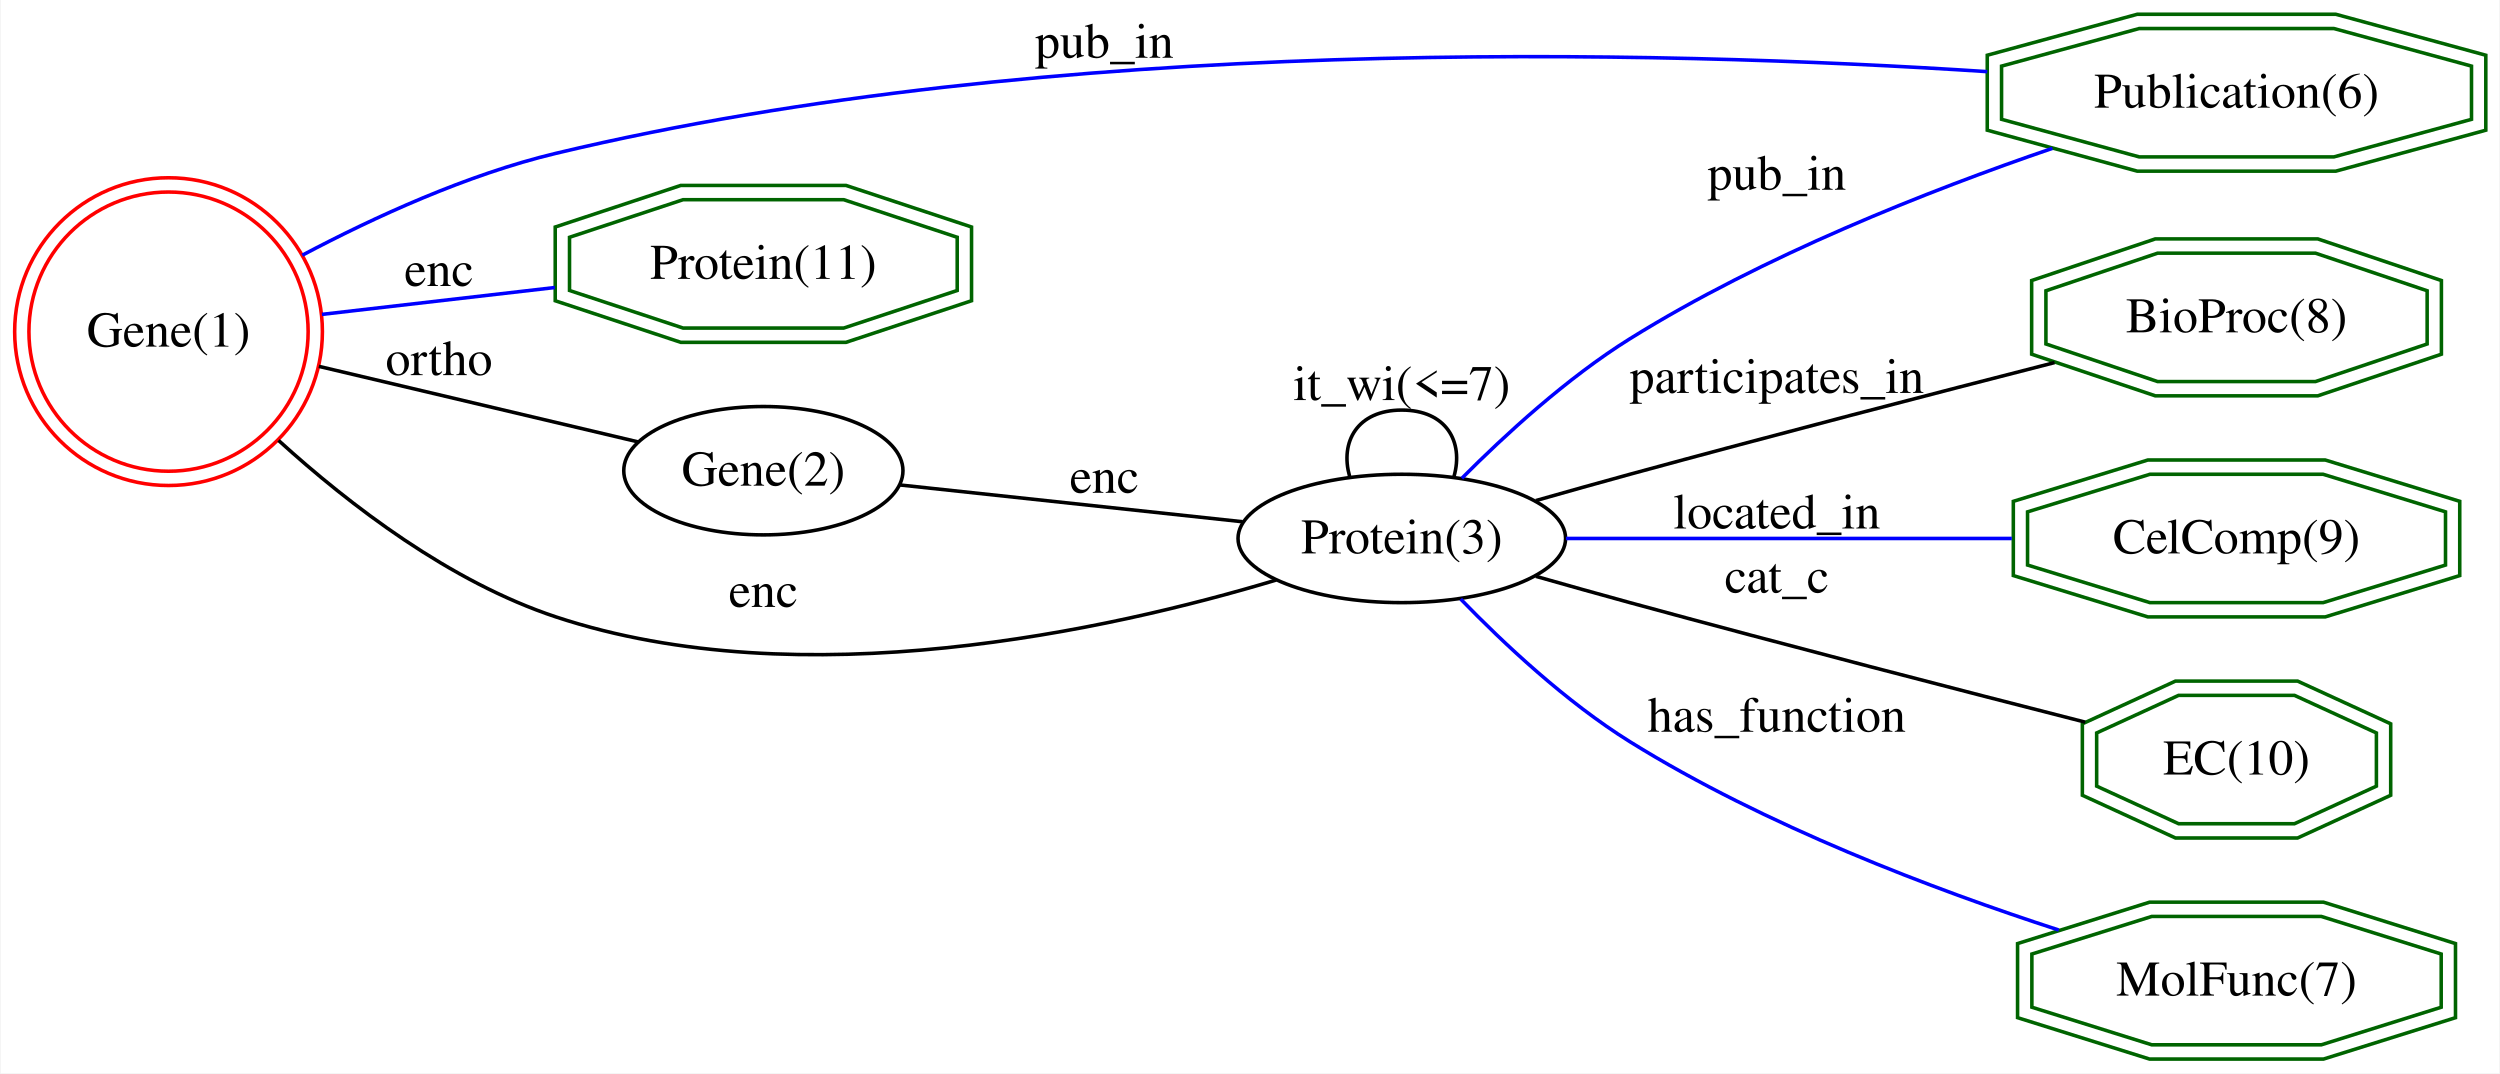
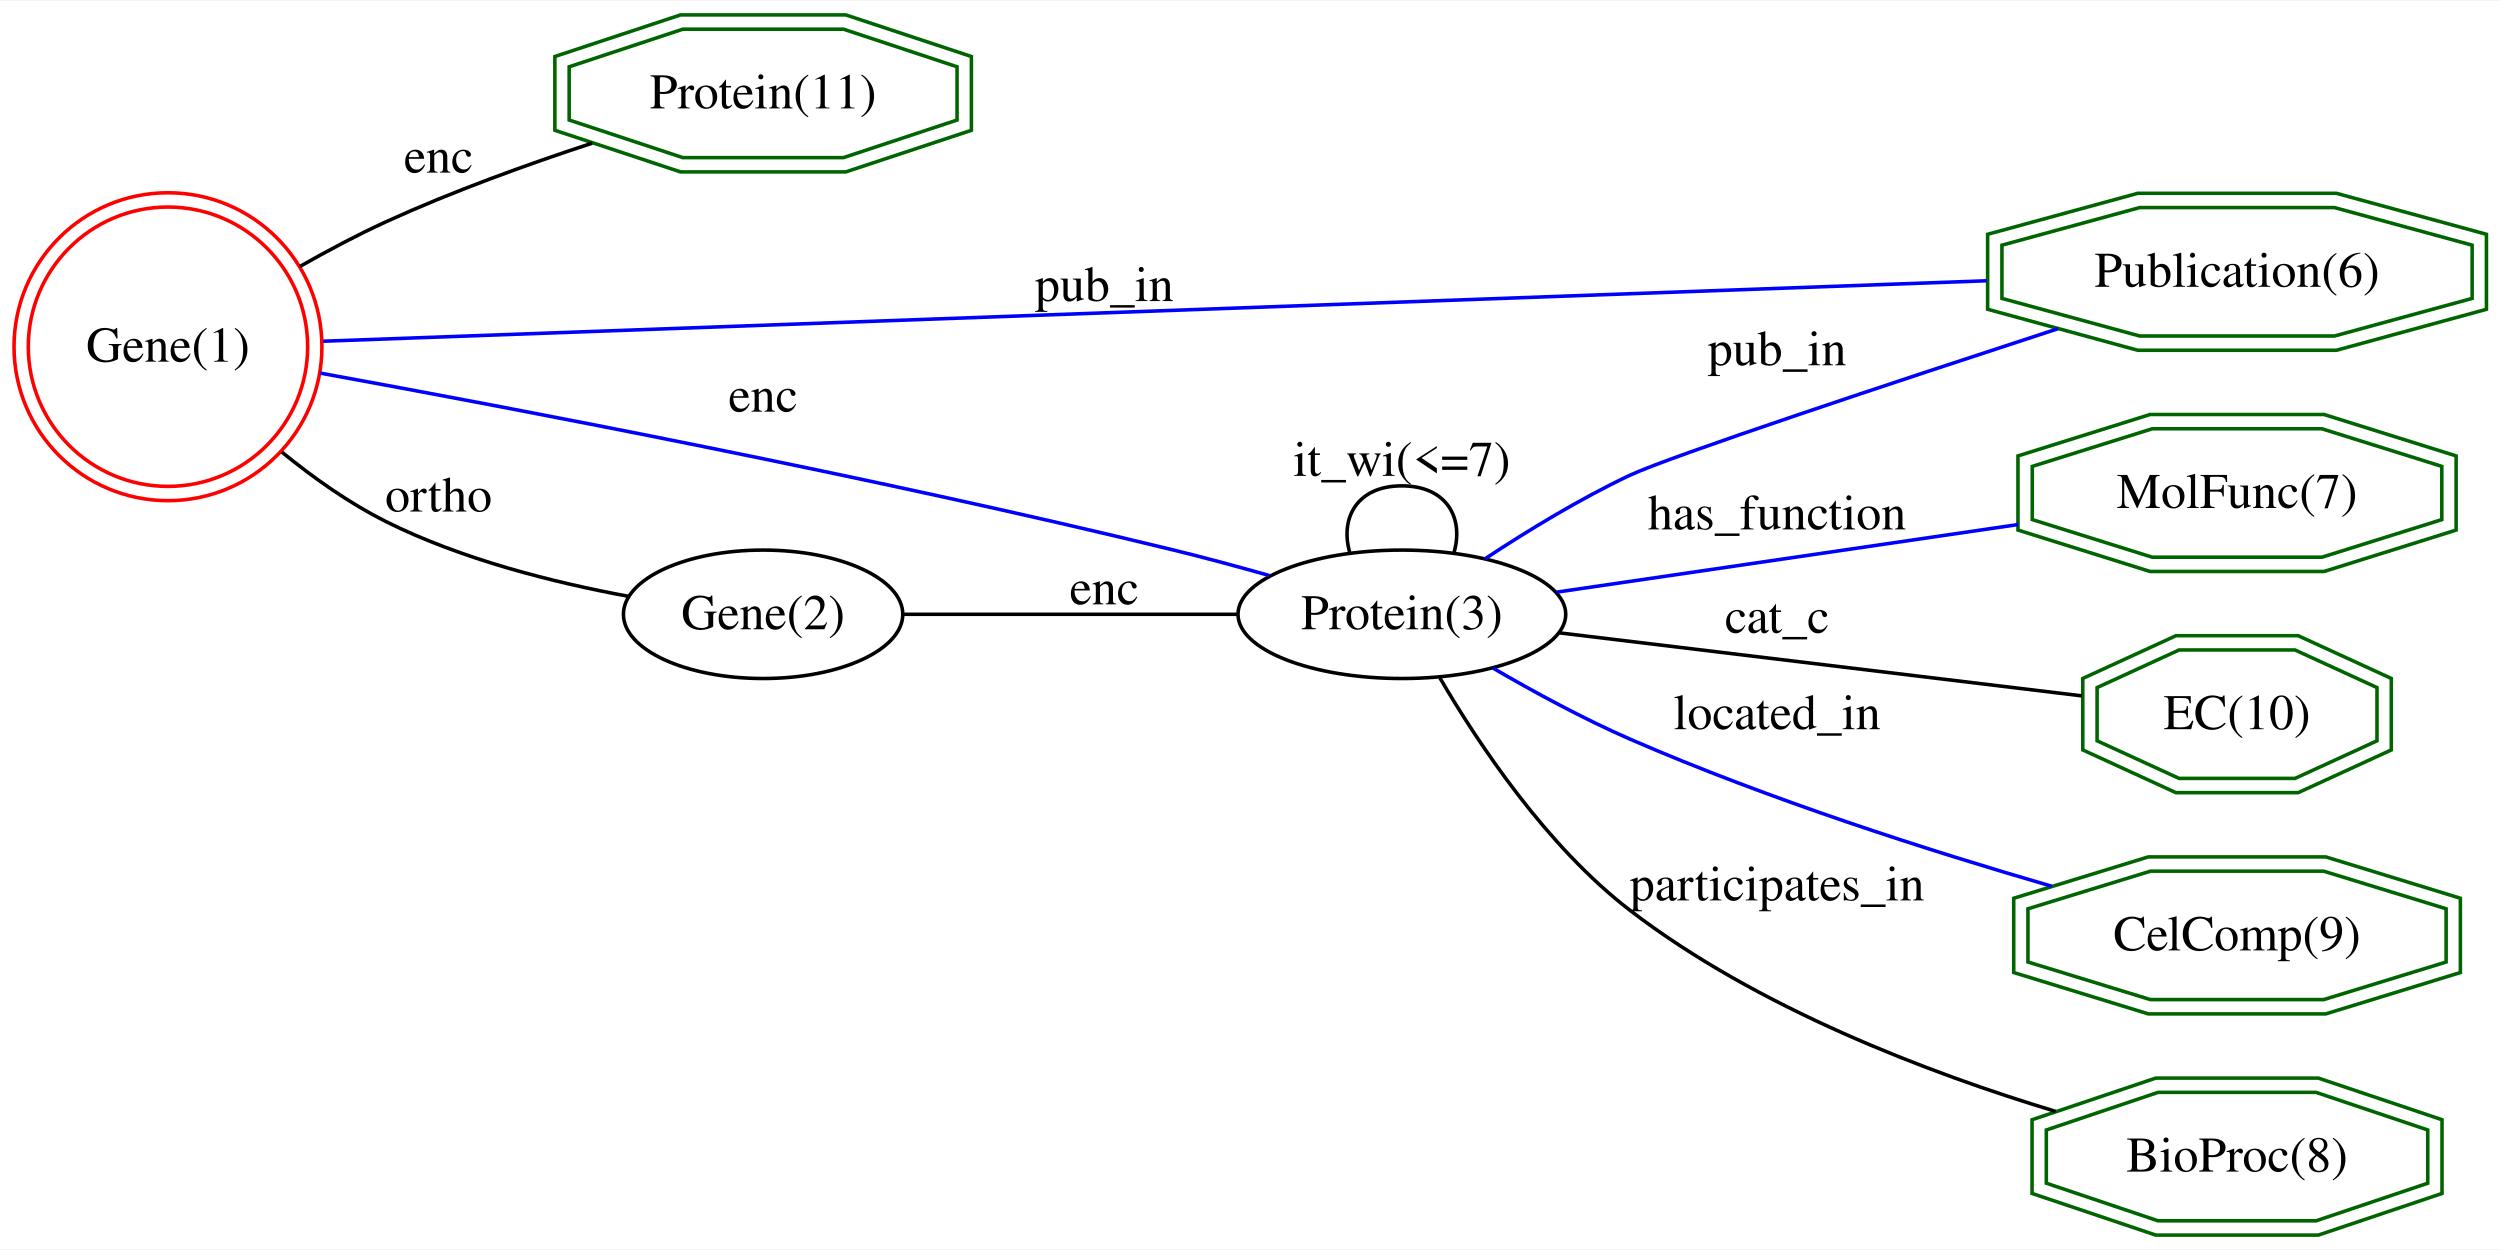
- <svg xmlns="http://www.w3.org/2000/svg" width="934px" height="401px" viewBox="0.00 0.00 700.72 301.00">
-   <g id="graph0" class="graph" transform=" rotate(0) translate(4 297)">
-     <polygon fill="white" stroke="transparent" points="-4,4 -4,-297 696.72,-297 696.72,4 -4,4" />
+ <svg xmlns="http://www.w3.org/2000/svg" width="934px" height="467px" viewBox="0.00 0.00 700.72 350.00">
+   <g id="graph0" class="graph" transform=" rotate(0) translate(4 346)">
+     <polygon fill="white" stroke="transparent" points="-4,4 -4,-346 696.72,-346 696.72,4 -4,4" />
    <g id="node1" class="node">
-       <polygon fill="none" stroke="darkgreen" points="676.47,-200.54 676.47,-215.46 645.16,-226 600.87,-226 569.56,-215.46 569.56,-200.54 600.87,-190 645.16,-190 676.47,-200.54" />
-       <polygon fill="none" stroke="darkgreen" points="680.47,-197.67 680.47,-218.33 645.81,-230 600.22,-230 565.56,-218.33 565.56,-197.67 600.22,-186 645.81,-186 680.47,-197.67" />
-       <text text-anchor="middle" x="623.02" y="-203.8" font-family="Times,serif" font-size="14.00">BioProc(8)</text>
+       <polygon fill="none" stroke="darkgreen" points="680.41,-200.54 680.41,-215.46 646.79,-226 599.24,-226 565.62,-215.46 565.62,-200.54 599.24,-190 646.79,-190 680.41,-200.54" />
+       <polygon fill="none" stroke="darkgreen" points="684.42,-197.61 684.42,-218.39 647.4,-230 598.63,-230 561.61,-218.39 561.61,-197.61 598.63,-186 647.4,-186 684.42,-197.61" />
+       <text text-anchor="middle" x="623.02" y="-203.8" font-family="Times,serif" font-size="14.00">MolFunc(7)</text>
    </g>
    <g id="node2" class="node">
-       <polygon fill="none" stroke="darkgreen" points="681.62,-138.54 681.62,-153.46 647.29,-164 598.74,-164 564.41,-153.46 564.41,-138.54 598.74,-128 647.29,-128 681.62,-138.54" />
-       <polygon fill="none" stroke="darkgreen" points="685.61,-135.59 685.61,-156.41 647.89,-168 598.14,-168 560.42,-156.41 560.42,-135.59 598.14,-124 647.89,-124 685.61,-135.59" />
-       <text text-anchor="middle" x="623.02" y="-141.8" font-family="Times,serif" font-size="14.00">CelComp(9)</text>
+       <polygon fill="none" stroke="darkgreen" points="662.24,-138.54 662.24,-153.46 639.26,-164 606.77,-164 583.79,-153.46 583.79,-138.54 606.77,-128 639.26,-128 662.24,-138.54" />
+       <polygon fill="none" stroke="darkgreen" points="666.25,-135.98 666.25,-156.02 640.14,-168 605.89,-168 579.78,-156.02 579.78,-135.98 605.89,-124 640.14,-124 666.25,-135.98" />
+       <text text-anchor="middle" x="623.02" y="-141.8" font-family="Times,serif" font-size="14.00">EC(10)</text>
    </g>
    <g id="node3" class="node">
-       <polygon fill="none" stroke="darkgreen" points="688.91,-263.54 688.91,-278.46 650.31,-289 595.72,-289 557.12,-278.46 557.12,-263.54 595.72,-253 650.31,-253 688.91,-263.54" />
-       <polygon fill="none" stroke="darkgreen" points="692.92,-260.49 692.92,-281.51 650.85,-293 595.18,-293 553.11,-281.51 553.11,-260.49 595.18,-249 650.85,-249 692.92,-260.49" />
-       <text text-anchor="middle" x="623.02" y="-266.8" font-family="Times,serif" font-size="14.00">Publication(6)</text>
+       <ellipse fill="none" stroke="red" cx="43.08" cy="-249" rx="39.15" ry="39.15" />
+       <ellipse fill="none" stroke="red" cx="43.08" cy="-249" rx="43.15" ry="43.15" />
+       <text text-anchor="middle" x="43.08" y="-244.8" font-family="Times,serif" font-size="14.00">Gene(1)</text>
    </g>
    <g id="node4" class="node">
-       <polygon fill="none" stroke="darkgreen" points="264.25,-215.54 264.25,-230.46 232.41,-241 187.38,-241 155.53,-230.46 155.53,-215.54 187.38,-205 232.41,-205 264.25,-215.54" />
-       <polygon fill="none" stroke="darkgreen" points="268.27,-212.66 268.27,-233.34 233.06,-245 186.73,-245 151.52,-233.34 151.52,-212.66 186.73,-201 233.06,-201 268.27,-212.66" />
-       <text text-anchor="middle" x="209.89" y="-218.8" font-family="Times,serif" font-size="14.00">Protein(11)</text>
+       <polygon fill="none" stroke="darkgreen" points="264.25,-312.54 264.25,-327.46 232.41,-338 187.38,-338 155.53,-327.46 155.53,-312.54 187.38,-302 232.41,-302 264.25,-312.54" />
+       <polygon fill="none" stroke="darkgreen" points="268.27,-309.66 268.27,-330.34 233.06,-342 186.73,-342 151.52,-330.34 151.52,-309.66 186.73,-298 233.06,-298 268.27,-309.66" />
+       <text text-anchor="middle" x="209.89" y="-315.8" font-family="Times,serif" font-size="14.00">Protein(11)</text>
+     </g>
+     <g id="edge1" class="edge">
+       <path fill="none" stroke="black" d="M80,-271.46C87.81,-275.91 96.14,-280.33 104.15,-284 122.6,-292.44 143.63,-300.04 161.98,-306.06" />
+       <text text-anchor="middle" x="118.93" y="-297.8" font-family="Times,serif" font-size="14.00">enc</text>
+     </g>
+     <g id="node7" class="node">
+       <polygon fill="none" stroke="darkgreen" points="688.91,-262.54 688.91,-277.46 650.31,-288 595.72,-288 557.12,-277.46 557.12,-262.54 595.72,-252 650.31,-252 688.91,-262.54" />
+       <polygon fill="none" stroke="darkgreen" points="692.92,-259.49 692.92,-280.51 650.85,-292 595.18,-292 553.11,-280.51 553.11,-259.49 595.18,-248 650.85,-248 692.92,-259.49" />
+       <text text-anchor="middle" x="623.02" y="-265.8" font-family="Times,serif" font-size="14.00">Publication(6)</text>
+     </g>
+     <g id="edge4" class="edge">
+       <path fill="none" stroke="blue" d="M86.57,-250.54C185.5,-254.14 431.94,-263.09 552.87,-267.49" />
+       <text text-anchor="middle" x="305.52" y="-261.8" font-family="Times,serif" font-size="14.00">pub_in</text>
+     </g>
+     <g id="node8" class="node">
+       <ellipse fill="none" stroke="black" cx="388.93" cy="-174" rx="45.93" ry="18" />
+       <text text-anchor="middle" x="388.93" y="-169.8" font-family="Times,serif" font-size="14.00">Protein(3)</text>
+     </g>
+     <g id="edge2" class="edge">
+       <path fill="none" stroke="blue" d="M85.71,-241.61C140.75,-231.59 240.61,-212.58 324.97,-192 333.69,-189.87 343.03,-187.34 351.77,-184.86" />
+       <text text-anchor="middle" x="209.89" y="-230.8" font-family="Times,serif" font-size="14.00">enc</text>
+     </g>
+     <g id="node9" class="node">
+       <ellipse fill="none" stroke="black" cx="209.89" cy="-174" rx="39.15" ry="18" />
+       <text text-anchor="middle" x="209.89" y="-169.8" font-family="Times,serif" font-size="14.00">Gene(2)</text>
+     </g>
+     <g id="edge3" class="edge">
+       <path fill="none" stroke="black" d="M74.99,-219.47C83.86,-212.24 93.92,-205.12 104.15,-200 125.44,-189.36 151.38,-182.87 172.12,-179.04" />
+       <text text-anchor="middle" x="118.93" y="-202.8" font-family="Times,serif" font-size="14.00">ortho</text>
    </g>
    <g id="node5" class="node">
-       <polygon fill="none" stroke="darkgreen" points="662.24,-76.54 662.24,-91.46 639.26,-102 606.77,-102 583.79,-91.46 583.79,-76.54 606.77,-66 639.26,-66 662.24,-76.54" />
-       <polygon fill="none" stroke="darkgreen" points="666.25,-73.98 666.25,-94.02 640.14,-106 605.89,-106 579.78,-94.02 579.78,-73.98 605.89,-62 640.14,-62 666.25,-73.98" />
-       <text text-anchor="middle" x="623.02" y="-79.8" font-family="Times,serif" font-size="14.00">EC(10)</text>
+       <polygon fill="none" stroke="darkgreen" points="681.62,-76.54 681.62,-91.46 647.29,-102 598.74,-102 564.41,-91.46 564.41,-76.54 598.74,-66 647.29,-66 681.62,-76.54" />
+       <polygon fill="none" stroke="darkgreen" points="685.61,-73.59 685.61,-94.41 647.89,-106 598.14,-106 560.42,-94.41 560.42,-73.59 598.14,-62 647.89,-62 685.61,-73.59" />
+       <text text-anchor="middle" x="623.02" y="-79.8" font-family="Times,serif" font-size="14.00">CelComp(9)</text>
    </g>
    <g id="node6" class="node">
-       <polygon fill="none" stroke="darkgreen" points="680.41,-14.54 680.41,-29.46 646.79,-40 599.24,-40 565.62,-29.46 565.62,-14.54 599.24,-4 646.79,-4 680.41,-14.54" />
-       <polygon fill="none" stroke="darkgreen" points="684.42,-11.61 684.42,-32.39 647.4,-44 598.63,-44 561.61,-32.39 561.61,-11.61 598.63,0 647.4,0 684.42,-11.61" />
-       <text text-anchor="middle" x="623.02" y="-17.8" font-family="Times,serif" font-size="14.00">MolFunc(7)</text>
+       <polygon fill="none" stroke="darkgreen" points="676.47,-14.54 676.47,-29.46 645.16,-40 600.87,-40 569.56,-29.46 569.56,-14.54 600.87,-4 645.16,-4 676.47,-14.54" />
+       <polygon fill="none" stroke="darkgreen" points="680.47,-11.67 680.47,-32.33 645.81,-44 600.22,-44 565.56,-32.33 565.56,-11.67 600.22,0 645.81,0 680.47,-11.67" />
+       <text text-anchor="middle" x="623.02" y="-17.8" font-family="Times,serif" font-size="14.00">BioProc(8)</text>
    </g>
-     <g id="node7" class="node">
-       <ellipse fill="none" stroke="red" cx="43.08" cy="-204" rx="39.15" ry="39.15" />
-       <ellipse fill="none" stroke="red" cx="43.08" cy="-204" rx="43.15" ry="43.15" />
-       <text text-anchor="middle" x="43.08" y="-199.8" font-family="Times,serif" font-size="14.00">Gene(1)</text>
+     <g id="edge6" class="edge">
+       <path fill="none" stroke="blue" d="M432.23,-180.2C468.45,-185.5 521.03,-193.2 561.66,-199.16" />
+       <text text-anchor="middle" x="494.1" y="-197.8" font-family="Times,serif" font-size="14.00">has_function</text>
+     </g>
+     <g id="edge5" class="edge">
+       <path fill="none" stroke="black" d="M433.04,-168.8C474.86,-163.75 537.93,-156.15 579.53,-151.13" />
+       <text text-anchor="middle" x="494.1" y="-168.8" font-family="Times,serif" font-size="14.00">cat_c</text>
+     </g>
+     <g id="edge8" class="edge">
+       <path fill="none" stroke="blue" d="M414.5,-158.9C425.91,-152.26 439.83,-144.69 452.9,-139 491.53,-122.17 537.05,-107.65 571.12,-97.76" />
+       <text text-anchor="middle" x="494.1" y="-141.8" font-family="Times,serif" font-size="14.00">located_in</text>
+     </g>
+     <g id="edge9" class="edge">
+       <path fill="none" stroke="black" d="M399.57,-156.2C410.38,-137.69 429.51,-108.95 452.9,-91 488.49,-63.68 536.41,-45.48 572.15,-34.67" />
+       <text text-anchor="middle" x="494.1" y="-93.8" font-family="Times,serif" font-size="14.00">participates_in</text>
+     </g>
+     <g id="edge10" class="edge">
+       <path fill="none" stroke="blue" d="M412.25,-189.57C423.98,-197.3 438.82,-206.38 452.9,-213 464.08,-218.26 526.97,-239.09 572.81,-254.05" />
+       <text text-anchor="middle" x="494.1" y="-243.8" font-family="Times,serif" font-size="14.00">pub_in</text>
+     </g>
+     <g id="edge7" class="edge">
+       <path fill="none" stroke="black" d="M374.29,-191.41C371.56,-201.09 376.44,-210 388.93,-210 401.43,-210 406.31,-201.09 403.57,-191.41" />
+       <text text-anchor="middle" x="388.93" y="-212.8" font-family="Times,serif" font-size="14.00">it_wi(&lt;=7)</text>
    </g>
    <g id="edge11" class="edge">
-       <path fill="none" stroke="blue" d="M80.59,-225.43C100.83,-236.14 126.86,-248.06 151.71,-254 291.16,-287.35 460.45,-282.96 553.12,-276.91" />
-       <text text-anchor="middle" x="305.52" y="-280.8" font-family="Times,serif" font-size="14.00">pub_in</text>
-     </g>
-     <g id="edge9" class="edge">
-       <path fill="none" stroke="blue" d="M86.09,-208.84C105.93,-211.13 129.92,-213.9 151.41,-216.37" />
-       <text text-anchor="middle" x="118.93" y="-216.8" font-family="Times,serif" font-size="14.00">enc</text>
-     </g>
-     <g id="node8" class="node">
-       <ellipse fill="none" stroke="black" cx="209.89" cy="-165" rx="39.15" ry="18" />
-       <text text-anchor="middle" x="209.89" y="-160.8" font-family="Times,serif" font-size="14.00">Gene(2)</text>
-     </g>
-     <g id="edge10" class="edge">
-       <path fill="none" stroke="black" d="M85.24,-194.26C112.89,-187.72 148.89,-179.2 174.91,-173.04" />
-       <text text-anchor="middle" x="118.93" y="-191.8" font-family="Times,serif" font-size="14.00">ortho</text>
-     </g>
-     <g id="node9" class="node">
-       <ellipse fill="none" stroke="black" cx="388.93" cy="-146" rx="45.93" ry="18" />
-       <text text-anchor="middle" x="388.93" y="-141.8" font-family="Times,serif" font-size="14.00">Protein(3)</text>
-     </g>
-     <g id="edge8" class="edge">
-       <path fill="none" stroke="black" d="M73.93,-173.49C93.99,-155.26 122.09,-133.8 151.71,-124 220.72,-101.16 306.86,-120.27 353.71,-134.34" />
-       <text text-anchor="middle" x="209.89" y="-126.8" font-family="Times,serif" font-size="14.00">enc</text>
-     </g>
-     <g id="edge1" class="edge">
-       <path fill="none" stroke="black" d="M248.01,-161.02C276.09,-158 314.74,-153.85 344.31,-150.68" />
-       <text text-anchor="middle" x="305.52" y="-158.8" font-family="Times,serif" font-size="14.00">enc</text>
-     </g>
-     <g id="edge6" class="edge">
-       <path fill="none" stroke="black" d="M426.52,-156.62C435.16,-159.08 444.34,-161.66 452.9,-164 492.85,-174.91 538.28,-186.69 571.98,-195.32" />
-       <text text-anchor="middle" x="494.1" y="-186.8" font-family="Times,serif" font-size="14.00">participates_in</text>
-     </g>
-     <g id="edge5" class="edge">
-       <path fill="none" stroke="blue" d="M434.96,-146C470.55,-146 520.62,-146 560,-146" />
-       <text text-anchor="middle" x="494.1" y="-148.8" font-family="Times,serif" font-size="14.00">located_in</text>
-     </g>
-     <g id="edge7" class="edge">
-       <path fill="none" stroke="blue" d="M405.78,-162.89C417.82,-174.99 435.27,-191.02 452.9,-202 490.17,-225.22 536.62,-243.51 571.4,-255.41" />
-       <text text-anchor="middle" x="494.1" y="-243.8" font-family="Times,serif" font-size="14.00">pub_in</text>
-     </g>
-     <g id="edge2" class="edge">
-       <path fill="none" stroke="black" d="M426.52,-135.38C435.16,-132.92 444.34,-130.34 452.9,-128 496.36,-116.14 546.31,-103.23 580.59,-94.48" />
-       <text text-anchor="middle" x="494.1" y="-130.8" font-family="Times,serif" font-size="14.00">cat_c</text>
-     </g>
-     <g id="edge3" class="edge">
-       <path fill="none" stroke="blue" d="M405.44,-129C417.44,-116.62 434.99,-100.14 452.9,-89 490.71,-65.48 538.17,-47.54 573.18,-36.18" />
-       <text text-anchor="middle" x="494.1" y="-91.8" font-family="Times,serif" font-size="14.00">has_function</text>
-     </g>
-     <g id="edge4" class="edge">
-       <path fill="none" stroke="black" d="M374.29,-163.41C371.56,-173.09 376.44,-182 388.93,-182 401.43,-182 406.31,-173.09 403.57,-163.41" />
-       <text text-anchor="middle" x="388.93" y="-184.8" font-family="Times,serif" font-size="14.00">it_wi(&lt;=7)</text>
+       <path fill="none" stroke="black" d="M249.31,-174C276.77,-174 313.82,-174 342.7,-174" />
+       <text text-anchor="middle" x="305.52" y="-176.8" font-family="Times,serif" font-size="14.00">enc</text>
    </g>
  </g>
</svg>
